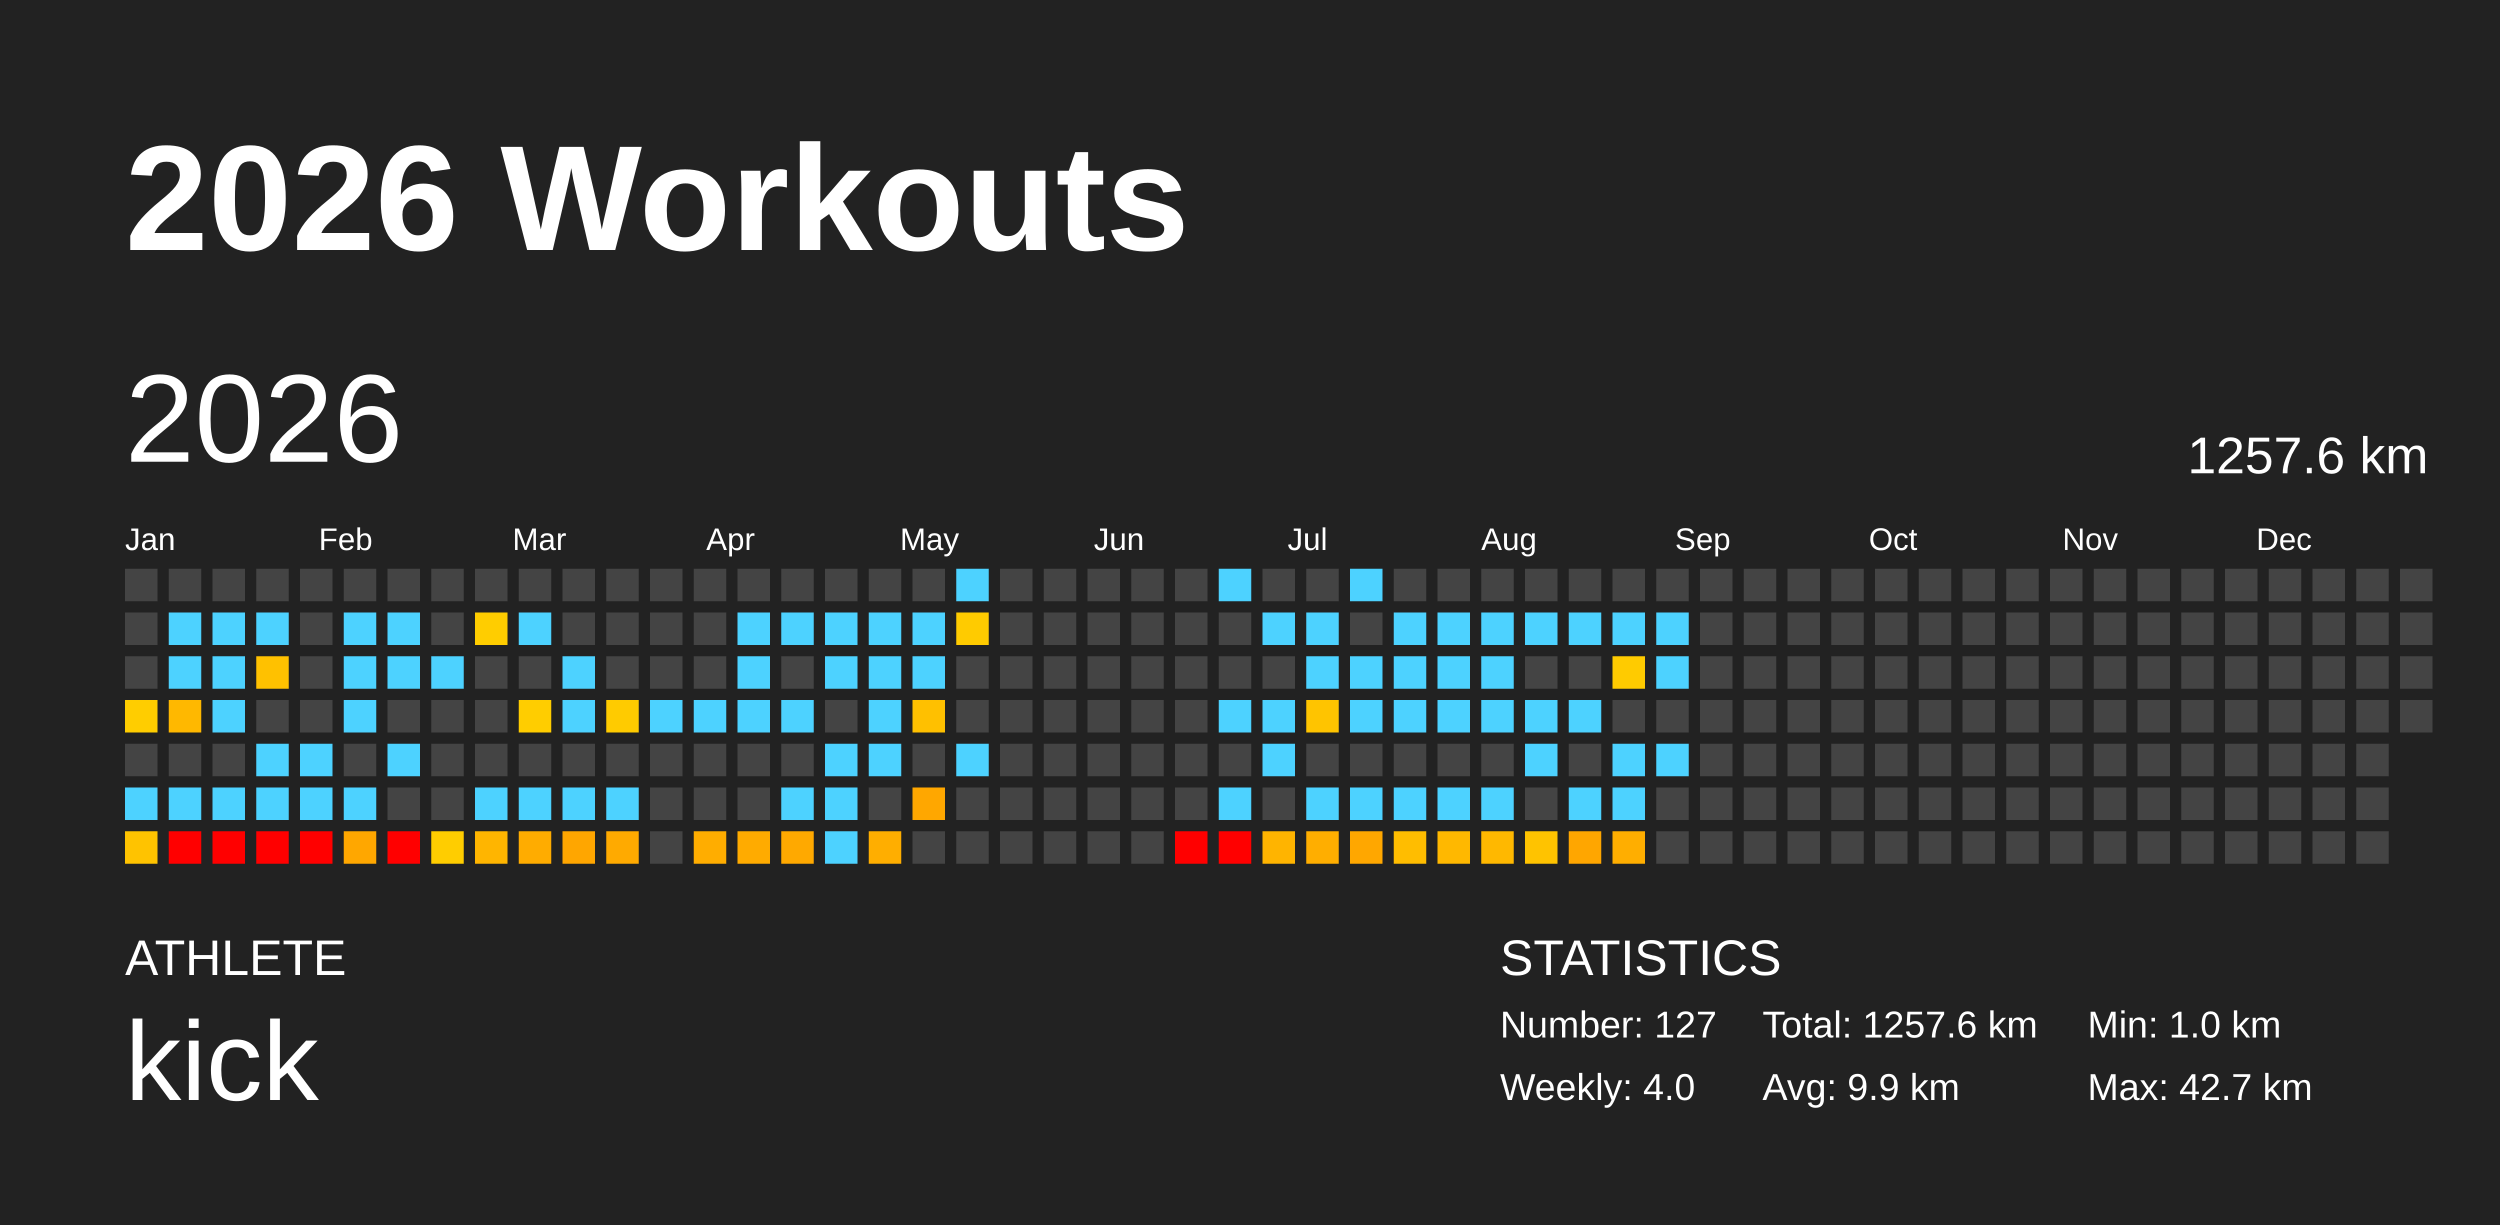
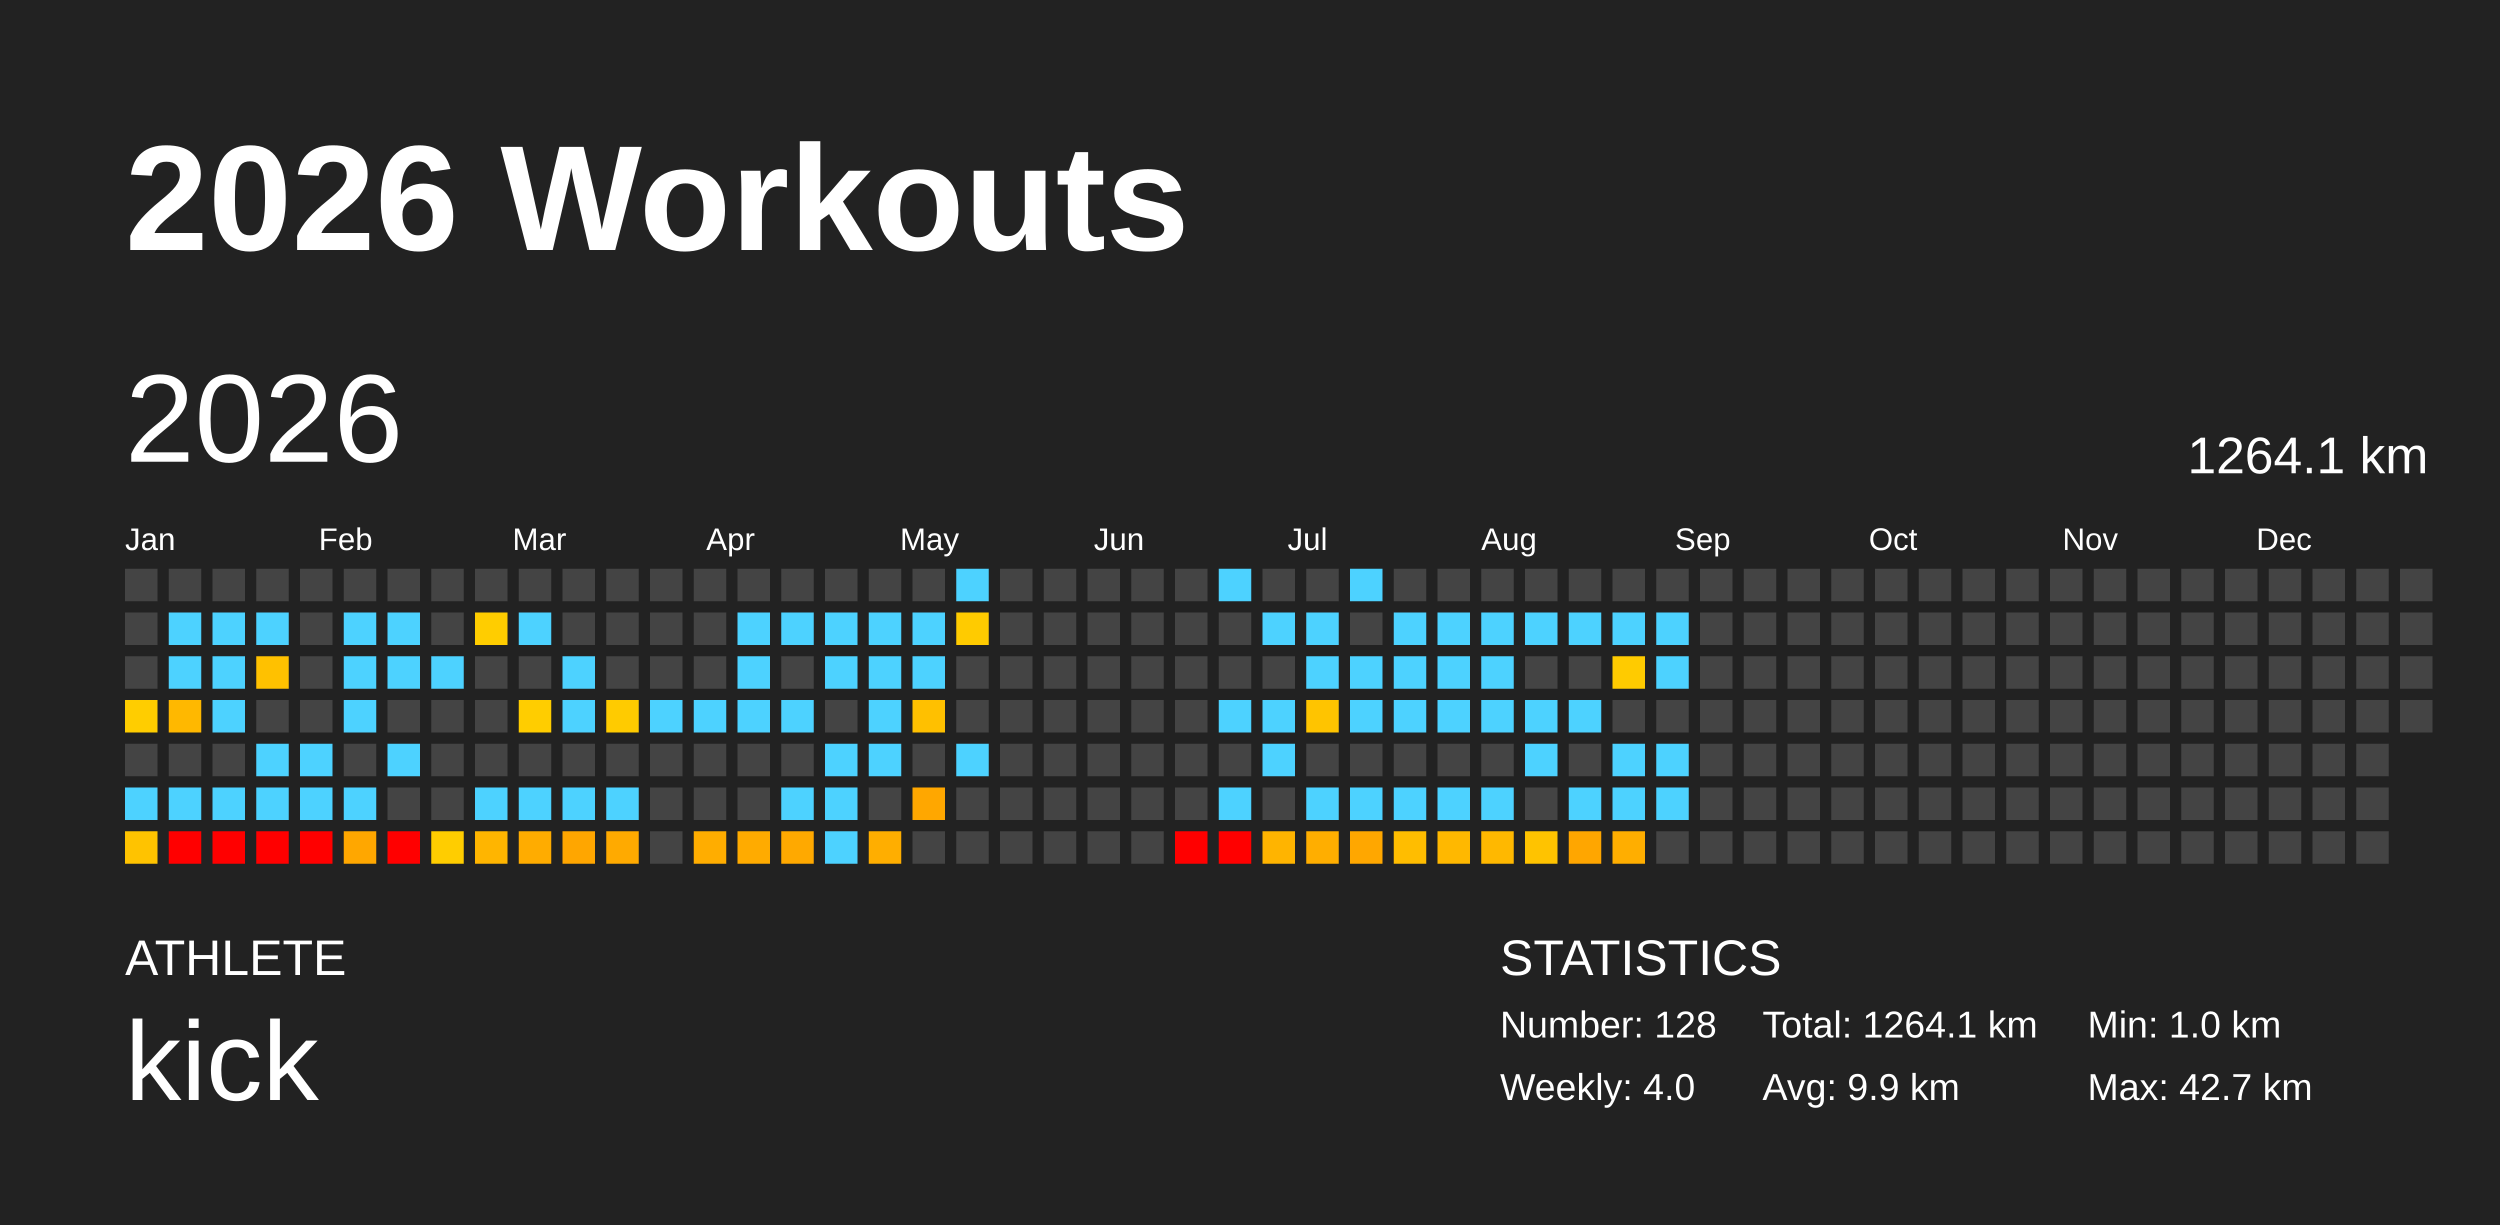
<svg xmlns="http://www.w3.org/2000/svg" baseProfile="full" height="98mm" version="1.1" viewBox="0,0,200,98" width="200mm">
  <defs />
  <rect fill="#222222" height="98" width="200" x="0" y="0" />
  <text fill="#FFFFFF" style="font-size:12px; font-family:Arial; font-weight:bold;" x="10" y="20">2026 Workouts</text>
  <text fill="#FFFFFF" style="font-size:4px; font-family:Arial" x="10" y="78">ATHLETE</text>
  <text fill="#FFFFFF" style="font-size:9px; font-family:Arial" x="10" y="88">kick</text>
  <text fill="#FFFFFF" style="font-size:4px; font-family:Arial" x="120" y="78">STATISTICS</text>
-   <text fill="#FFFFFF" style="font-size:3px; font-family:Arial" x="120" y="83">Number: 127</text>
+   <text fill="#FFFFFF" style="font-size:3px; font-family:Arial" x="120" y="83">Number: 128</text>
  <text fill="#FFFFFF" style="font-size:3px; font-family:Arial" x="120" y="88">Weekly: 4.0</text>
-   <text fill="#FFFFFF" style="font-size:3px; font-family:Arial" x="141" y="83">Total: 1257.6 km</text>
+   <text fill="#FFFFFF" style="font-size:3px; font-family:Arial" x="141" y="83">Total: 1264.1 km</text>
  <text fill="#FFFFFF" style="font-size:3px; font-family:Arial" x="141" y="88">Avg: 9.9 km</text>
  <text fill="#FFFFFF" style="font-size:3px; font-family:Arial" x="167" y="83">Min: 1.0 km</text>
  <text fill="#FFFFFF" style="font-size:3px; font-family:Arial" x="167" y="88">Max: 42.7 km</text>
  <text dominant-baseline="hanging" fill="#FFFFFF" style="font-size:10.0px; font-family:Arial;" x="10" y="30">2026</text>
-   <text dominant-baseline="hanging" fill="#FFFFFF" style="font-size:4.125px; font-family:Arial;" x="175" y="35">1257.6 km</text>
+   <text dominant-baseline="hanging" fill="#FFFFFF" style="font-size:4.125px; font-family:Arial;" x="175" y="35">1264.1 km</text>
  <text fill="#FFFFFF" style="font-size:2.5px; font-family:Arial" x="10.0" y="44">Jan</text>
  <text fill="#FFFFFF" style="font-size:2.5px; font-family:Arial" x="25.5" y="44">Feb</text>
  <text fill="#FFFFFF" style="font-size:2.5px; font-family:Arial" x="41.0" y="44">Mar</text>
  <text fill="#FFFFFF" style="font-size:2.5px; font-family:Arial" x="56.5" y="44">Apr</text>
  <text fill="#FFFFFF" style="font-size:2.5px; font-family:Arial" x="72.0" y="44">May</text>
  <text fill="#FFFFFF" style="font-size:2.5px; font-family:Arial" x="87.5" y="44">Jun</text>
  <text fill="#FFFFFF" style="font-size:2.5px; font-family:Arial" x="103.0" y="44">Jul</text>
  <text fill="#FFFFFF" style="font-size:2.5px; font-family:Arial" x="118.5" y="44">Aug</text>
  <text fill="#FFFFFF" style="font-size:2.5px; font-family:Arial" x="134.0" y="44">Sep</text>
  <text fill="#FFFFFF" style="font-size:2.5px; font-family:Arial" x="149.5" y="44">Oct</text>
  <text fill="#FFFFFF" style="font-size:2.5px; font-family:Arial" x="165.0" y="44">Nov</text>
  <text fill="#FFFFFF" style="font-size:2.5px; font-family:Arial" x="180.5" y="44">Dec</text>
  <rect fill="#444444" height="2.6" width="2.6" x="10.0" y="45.5" />
  <rect fill="#444444" height="2.6" width="2.6" x="10.0" y="49.0" />
  <rect fill="#444444" height="2.6" width="2.6" x="10.0" y="52.5" />
  <rect fill="#ffcd00" height="2.6" width="2.6" x="10.0" y="56.0" />
  <rect fill="#444444" height="2.6" width="2.6" x="10.0" y="59.5" />
  <rect fill="#4dd2ff" height="2.6" width="2.6" x="10.0" y="63.0" />
  <rect fill="#ffc300" height="2.6" width="2.6" x="10.0" y="66.5" />
  <rect fill="#444444" height="2.6" width="2.6" x="13.5" y="45.5" />
  <rect fill="#4dd2ff" height="2.6" width="2.6" x="13.5" y="49.0" />
  <rect fill="#4dd2ff" height="2.6" width="2.6" x="13.5" y="52.5" />
  <rect fill="#ffb800" height="2.6" width="2.6" x="13.5" y="56.0" />
  <rect fill="#444444" height="2.6" width="2.6" x="13.5" y="59.5" />
  <rect fill="#4dd2ff" height="2.6" width="2.6" x="13.5" y="63.0" />
  <rect fill="red" height="2.6" width="2.6" x="13.5" y="66.5" />
  <rect fill="#444444" height="2.6" width="2.6" x="17.0" y="45.5" />
  <rect fill="#4dd2ff" height="2.6" width="2.6" x="17.0" y="49.0" />
  <rect fill="#4dd2ff" height="2.6" width="2.6" x="17.0" y="52.5" />
  <rect fill="#4dd2ff" height="2.6" width="2.6" x="17.0" y="56.0" />
  <rect fill="#444444" height="2.6" width="2.6" x="17.0" y="59.5" />
  <rect fill="#4dd2ff" height="2.6" width="2.6" x="17.0" y="63.0" />
  <rect fill="red" height="2.6" width="2.6" x="17.0" y="66.5" />
  <rect fill="#444444" height="2.6" width="2.6" x="20.5" y="45.5" />
  <rect fill="#4dd2ff" height="2.6" width="2.6" x="20.5" y="49.0" />
  <rect fill="#ffc100" height="2.6" width="2.6" x="20.5" y="52.5" />
  <rect fill="#444444" height="2.6" width="2.6" x="20.5" y="56.0" />
  <rect fill="#4dd2ff" height="2.6" width="2.6" x="20.5" y="59.5" />
  <rect fill="#4dd2ff" height="2.6" width="2.6" x="20.5" y="63.0" />
  <rect fill="red" height="2.6" width="2.6" x="20.5" y="66.5" />
  <rect fill="#444444" height="2.6" width="2.6" x="24.0" y="45.5" />
  <rect fill="#444444" height="2.6" width="2.6" x="24.0" y="49.0" />
  <rect fill="#444444" height="2.6" width="2.6" x="24.0" y="52.5" />
  <rect fill="#444444" height="2.6" width="2.6" x="24.0" y="56.0" />
  <rect fill="#4dd2ff" height="2.6" width="2.6" x="24.0" y="59.5" />
  <rect fill="#4dd2ff" height="2.6" width="2.6" x="24.0" y="63.0" />
  <rect fill="red" height="2.6" width="2.6" x="24.0" y="66.5" />
  <rect fill="#444444" height="2.6" width="2.6" x="27.5" y="45.5" />
  <rect fill="#4dd2ff" height="2.6" width="2.6" x="27.5" y="49.0" />
  <rect fill="#4dd2ff" height="2.6" width="2.6" x="27.5" y="52.5" />
  <rect fill="#4dd2ff" height="2.6" width="2.6" x="27.5" y="56.0" />
  <rect fill="#444444" height="2.6" width="2.6" x="27.5" y="59.5" />
  <rect fill="#4dd2ff" height="2.6" width="2.6" x="27.5" y="63.0" />
  <rect fill="#ffa700" height="2.6" width="2.6" x="27.5" y="66.5" />
  <rect fill="#444444" height="2.6" width="2.6" x="31.0" y="45.5" />
  <rect fill="#4dd2ff" height="2.6" width="2.6" x="31.0" y="49.0" />
  <rect fill="#4dd2ff" height="2.6" width="2.6" x="31.0" y="52.5" />
  <rect fill="#444444" height="2.6" width="2.6" x="31.0" y="56.0" />
  <rect fill="#4dd2ff" height="2.6" width="2.6" x="31.0" y="59.5" />
  <rect fill="#444444" height="2.6" width="2.6" x="31.0" y="63.0" />
  <rect fill="red" height="2.6" width="2.6" x="31.0" y="66.5" />
  <rect fill="#444444" height="2.6" width="2.6" x="34.5" y="45.5" />
  <rect fill="#444444" height="2.6" width="2.6" x="34.5" y="49.0" />
  <rect fill="#4dd2ff" height="2.6" width="2.6" x="34.5" y="52.5" />
  <rect fill="#444444" height="2.6" width="2.6" x="34.5" y="56.0" />
  <rect fill="#444444" height="2.6" width="2.6" x="34.5" y="59.5" />
  <rect fill="#444444" height="2.6" width="2.6" x="34.5" y="63.0" />
  <rect fill="#ffcd00" height="2.6" width="2.6" x="34.5" y="66.5" />
  <rect fill="#444444" height="2.6" width="2.6" x="38.0" y="45.5" />
  <rect fill="#ffcd00" height="2.6" width="2.6" x="38.0" y="49.0" />
  <rect fill="#444444" height="2.6" width="2.6" x="38.0" y="52.5" />
  <rect fill="#444444" height="2.6" width="2.6" x="38.0" y="56.0" />
  <rect fill="#444444" height="2.6" width="2.6" x="38.0" y="59.5" />
  <rect fill="#4dd2ff" height="2.6" width="2.6" x="38.0" y="63.0" />
  <rect fill="#ffb500" height="2.6" width="2.6" x="38.0" y="66.5" />
  <rect fill="#444444" height="2.6" width="2.6" x="41.5" y="45.5" />
  <rect fill="#4dd2ff" height="2.6" width="2.6" x="41.5" y="49.0" />
  <rect fill="#444444" height="2.6" width="2.6" x="41.5" y="52.5" />
  <rect fill="#ffcd00" height="2.6" width="2.6" x="41.5" y="56.0" />
  <rect fill="#444444" height="2.6" width="2.6" x="41.5" y="59.5" />
  <rect fill="#4dd2ff" height="2.6" width="2.6" x="41.5" y="63.0" />
  <rect fill="#ffac00" height="2.6" width="2.6" x="41.5" y="66.5" />
  <rect fill="#444444" height="2.6" width="2.6" x="45.0" y="45.5" />
  <rect fill="#444444" height="2.6" width="2.6" x="45.0" y="49.0" />
  <rect fill="#4dd2ff" height="2.6" width="2.6" x="45.0" y="52.5" />
  <rect fill="#4dd2ff" height="2.6" width="2.6" x="45.0" y="56.0" />
  <rect fill="#444444" height="2.6" width="2.6" x="45.0" y="59.5" />
  <rect fill="#4dd2ff" height="2.6" width="2.6" x="45.0" y="63.0" />
  <rect fill="#ffa600" height="2.6" width="2.6" x="45.0" y="66.5" />
  <rect fill="#444444" height="2.6" width="2.6" x="48.5" y="45.5" />
  <rect fill="#444444" height="2.6" width="2.6" x="48.5" y="49.0" />
  <rect fill="#444444" height="2.6" width="2.6" x="48.5" y="52.5" />
  <rect fill="#ffcb00" height="2.6" width="2.6" x="48.5" y="56.0" />
  <rect fill="#444444" height="2.6" width="2.6" x="48.5" y="59.5" />
  <rect fill="#4dd2ff" height="2.6" width="2.6" x="48.5" y="63.0" />
  <rect fill="#ffaa00" height="2.6" width="2.6" x="48.5" y="66.5" />
  <rect fill="#444444" height="2.6" width="2.6" x="52.0" y="45.5" />
  <rect fill="#444444" height="2.6" width="2.6" x="52.0" y="49.0" />
  <rect fill="#444444" height="2.6" width="2.6" x="52.0" y="52.5" />
  <rect fill="#4dd2ff" height="2.6" width="2.6" x="52.0" y="56.0" />
  <rect fill="#444444" height="2.6" width="2.6" x="52.0" y="59.5" />
  <rect fill="#444444" height="2.6" width="2.6" x="52.0" y="63.0" />
  <rect fill="#444444" height="2.6" width="2.6" x="52.0" y="66.5" />
  <rect fill="#444444" height="2.6" width="2.6" x="55.5" y="45.5" />
  <rect fill="#444444" height="2.6" width="2.6" x="55.5" y="49.0" />
  <rect fill="#444444" height="2.6" width="2.6" x="55.5" y="52.5" />
  <rect fill="#4dd2ff" height="2.6" width="2.6" x="55.5" y="56.0" />
  <rect fill="#444444" height="2.6" width="2.6" x="55.5" y="59.5" />
  <rect fill="#444444" height="2.6" width="2.6" x="55.5" y="63.0" />
  <rect fill="#ffad00" height="2.6" width="2.6" x="55.5" y="66.5" />
  <rect fill="#444444" height="2.6" width="2.6" x="59.0" y="45.5" />
  <rect fill="#4dd2ff" height="2.6" width="2.6" x="59.0" y="49.0" />
  <rect fill="#4dd2ff" height="2.6" width="2.6" x="59.0" y="52.5" />
  <rect fill="#4dd2ff" height="2.6" width="2.6" x="59.0" y="56.0" />
  <rect fill="#444444" height="2.6" width="2.6" x="59.0" y="59.5" />
  <rect fill="#444444" height="2.6" width="2.6" x="59.0" y="63.0" />
  <rect fill="#ffab00" height="2.6" width="2.6" x="59.0" y="66.5" />
  <rect fill="#444444" height="2.6" width="2.6" x="62.5" y="45.5" />
  <rect fill="#4dd2ff" height="2.6" width="2.6" x="62.5" y="49.0" />
  <rect fill="#444444" height="2.6" width="2.6" x="62.5" y="52.5" />
  <rect fill="#4dd2ff" height="2.6" width="2.6" x="62.5" y="56.0" />
  <rect fill="#444444" height="2.6" width="2.6" x="62.5" y="59.5" />
  <rect fill="#4dd2ff" height="2.6" width="2.6" x="62.5" y="63.0" />
  <rect fill="#ffa900" height="2.6" width="2.6" x="62.5" y="66.5" />
  <rect fill="#444444" height="2.6" width="2.6" x="66.0" y="45.5" />
  <rect fill="#4dd2ff" height="2.6" width="2.6" x="66.0" y="49.0" />
  <rect fill="#4dd2ff" height="2.6" width="2.6" x="66.0" y="52.5" />
  <rect fill="#444444" height="2.6" width="2.6" x="66.0" y="56.0" />
  <rect fill="#4dd2ff" height="2.6" width="2.6" x="66.0" y="59.5" />
  <rect fill="#4dd2ff" height="2.6" width="2.6" x="66.0" y="63.0" />
  <rect fill="#4dd2ff" height="2.6" width="2.6" x="66.0" y="66.5" />
  <rect fill="#444444" height="2.6" width="2.6" x="69.5" y="45.5" />
  <rect fill="#4dd2ff" height="2.6" width="2.6" x="69.5" y="49.0" />
  <rect fill="#4dd2ff" height="2.6" width="2.6" x="69.5" y="52.5" />
  <rect fill="#4dd2ff" height="2.6" width="2.6" x="69.5" y="56.0" />
  <rect fill="#4dd2ff" height="2.6" width="2.6" x="69.5" y="59.5" />
  <rect fill="#444444" height="2.6" width="2.6" x="69.5" y="63.0" />
  <rect fill="#ffae00" height="2.6" width="2.6" x="69.5" y="66.5" />
  <rect fill="#444444" height="2.6" width="2.6" x="73.0" y="45.5" />
  <rect fill="#4dd2ff" height="2.6" width="2.6" x="73.0" y="49.0" />
  <rect fill="#4dd2ff" height="2.6" width="2.6" x="73.0" y="52.5" />
  <rect fill="#ffc000" height="2.6" width="2.6" x="73.0" y="56.0" />
  <rect fill="#444444" height="2.6" width="2.6" x="73.0" y="59.5" />
  <rect fill="#ffa700" height="2.6" width="2.6" x="73.0" y="63.0" />
  <rect fill="#444444" height="2.6" width="2.6" x="73.0" y="66.5" />
  <rect fill="#4dd2ff" height="2.6" width="2.6" x="76.5" y="45.5" />
  <rect fill="#ffcb00" height="2.6" width="2.6" x="76.5" y="49.0" />
  <rect fill="#444444" height="2.6" width="2.6" x="76.5" y="52.5" />
  <rect fill="#444444" height="2.6" width="2.6" x="76.5" y="56.0" />
  <rect fill="#4dd2ff" height="2.6" width="2.6" x="76.5" y="59.5" />
  <rect fill="#444444" height="2.6" width="2.6" x="76.5" y="63.0" />
  <rect fill="#444444" height="2.6" width="2.6" x="76.5" y="66.5" />
  <rect fill="#444444" height="2.6" width="2.6" x="80.0" y="45.5" />
  <rect fill="#444444" height="2.6" width="2.6" x="80.0" y="49.0" />
  <rect fill="#444444" height="2.6" width="2.6" x="80.0" y="52.5" />
  <rect fill="#444444" height="2.6" width="2.6" x="80.0" y="56.0" />
  <rect fill="#444444" height="2.6" width="2.6" x="80.0" y="59.5" />
  <rect fill="#444444" height="2.6" width="2.6" x="80.0" y="63.0" />
  <rect fill="#444444" height="2.6" width="2.6" x="80.0" y="66.5" />
  <rect fill="#444444" height="2.6" width="2.6" x="83.5" y="45.5" />
  <rect fill="#444444" height="2.6" width="2.6" x="83.5" y="49.0" />
  <rect fill="#444444" height="2.6" width="2.6" x="83.5" y="52.5" />
  <rect fill="#444444" height="2.6" width="2.6" x="83.5" y="56.0" />
  <rect fill="#444444" height="2.6" width="2.6" x="83.5" y="59.5" />
  <rect fill="#444444" height="2.6" width="2.6" x="83.5" y="63.0" />
  <rect fill="#444444" height="2.6" width="2.6" x="83.5" y="66.5" />
  <rect fill="#444444" height="2.6" width="2.6" x="87.0" y="45.5" />
  <rect fill="#444444" height="2.6" width="2.6" x="87.0" y="49.0" />
  <rect fill="#444444" height="2.6" width="2.6" x="87.0" y="52.5" />
  <rect fill="#444444" height="2.6" width="2.6" x="87.0" y="56.0" />
  <rect fill="#444444" height="2.6" width="2.6" x="87.0" y="59.5" />
  <rect fill="#444444" height="2.6" width="2.6" x="87.0" y="63.0" />
  <rect fill="#444444" height="2.6" width="2.6" x="87.0" y="66.5" />
  <rect fill="#444444" height="2.6" width="2.6" x="90.5" y="45.5" />
  <rect fill="#444444" height="2.6" width="2.6" x="90.5" y="49.0" />
  <rect fill="#444444" height="2.6" width="2.6" x="90.5" y="52.5" />
  <rect fill="#444444" height="2.6" width="2.6" x="90.5" y="56.0" />
  <rect fill="#444444" height="2.6" width="2.6" x="90.5" y="59.5" />
  <rect fill="#444444" height="2.6" width="2.6" x="90.5" y="63.0" />
  <rect fill="#444444" height="2.6" width="2.6" x="90.5" y="66.5" />
  <rect fill="#444444" height="2.6" width="2.6" x="94.0" y="45.5" />
  <rect fill="#444444" height="2.6" width="2.6" x="94.0" y="49.0" />
  <rect fill="#444444" height="2.6" width="2.6" x="94.0" y="52.5" />
  <rect fill="#444444" height="2.6" width="2.6" x="94.0" y="56.0" />
  <rect fill="#444444" height="2.6" width="2.6" x="94.0" y="59.5" />
  <rect fill="#444444" height="2.6" width="2.6" x="94.0" y="63.0" />
  <rect fill="red" height="2.6" width="2.6" x="94.0" y="66.5" />
  <rect fill="#4dd2ff" height="2.6" width="2.6" x="97.5" y="45.5" />
  <rect fill="#444444" height="2.6" width="2.6" x="97.5" y="49.0" />
  <rect fill="#444444" height="2.6" width="2.6" x="97.5" y="52.5" />
  <rect fill="#4dd2ff" height="2.6" width="2.6" x="97.5" y="56.0" />
  <rect fill="#444444" height="2.6" width="2.6" x="97.5" y="59.5" />
  <rect fill="#4dd2ff" height="2.6" width="2.6" x="97.5" y="63.0" />
  <rect fill="red" height="2.6" width="2.6" x="97.5" y="66.5" />
  <rect fill="#444444" height="2.6" width="2.6" x="101.0" y="45.5" />
  <rect fill="#4dd2ff" height="2.6" width="2.6" x="101.0" y="49.0" />
  <rect fill="#444444" height="2.6" width="2.6" x="101.0" y="52.5" />
  <rect fill="#4dd2ff" height="2.6" width="2.6" x="101.0" y="56.0" />
  <rect fill="#4dd2ff" height="2.6" width="2.6" x="101.0" y="59.5" />
  <rect fill="#444444" height="2.6" width="2.6" x="101.0" y="63.0" />
  <rect fill="#ffb400" height="2.6" width="2.6" x="101.0" y="66.5" />
  <rect fill="#444444" height="2.6" width="2.6" x="104.5" y="45.5" />
  <rect fill="#4dd2ff" height="2.6" width="2.6" x="104.5" y="49.0" />
  <rect fill="#4dd2ff" height="2.6" width="2.6" x="104.5" y="52.5" />
  <rect fill="#ffc400" height="2.6" width="2.6" x="104.5" y="56.0" />
  <rect fill="#444444" height="2.6" width="2.6" x="104.5" y="59.5" />
  <rect fill="#4dd2ff" height="2.6" width="2.6" x="104.5" y="63.0" />
  <rect fill="#ffae00" height="2.6" width="2.6" x="104.5" y="66.5" />
  <rect fill="#4dd2ff" height="2.6" width="2.6" x="108.0" y="45.5" />
  <rect fill="#444444" height="2.6" width="2.6" x="108.0" y="49.0" />
  <rect fill="#4dd2ff" height="2.6" width="2.6" x="108.0" y="52.5" />
  <rect fill="#4dd2ff" height="2.6" width="2.6" x="108.0" y="56.0" />
  <rect fill="#444444" height="2.6" width="2.6" x="108.0" y="59.5" />
  <rect fill="#4dd2ff" height="2.6" width="2.6" x="108.0" y="63.0" />
  <rect fill="#ffa700" height="2.6" width="2.6" x="108.0" y="66.5" />
  <rect fill="#444444" height="2.6" width="2.6" x="111.5" y="45.5" />
  <rect fill="#4dd2ff" height="2.6" width="2.6" x="111.5" y="49.0" />
  <rect fill="#4dd2ff" height="2.6" width="2.6" x="111.5" y="52.5" />
  <rect fill="#4dd2ff" height="2.6" width="2.6" x="111.5" y="56.0" />
  <rect fill="#444444" height="2.6" width="2.6" x="111.5" y="59.5" />
  <rect fill="#4dd2ff" height="2.6" width="2.6" x="111.5" y="63.0" />
  <rect fill="#ffbd00" height="2.6" width="2.6" x="111.5" y="66.5" />
  <rect fill="#444444" height="2.6" width="2.6" x="115.0" y="45.5" />
  <rect fill="#4dd2ff" height="2.6" width="2.6" x="115.0" y="49.0" />
  <rect fill="#4dd2ff" height="2.6" width="2.6" x="115.0" y="52.5" />
  <rect fill="#4dd2ff" height="2.6" width="2.6" x="115.0" y="56.0" />
  <rect fill="#444444" height="2.6" width="2.6" x="115.0" y="59.5" />
  <rect fill="#4dd2ff" height="2.6" width="2.6" x="115.0" y="63.0" />
  <rect fill="#ffb800" height="2.6" width="2.6" x="115.0" y="66.5" />
  <rect fill="#444444" height="2.6" width="2.6" x="118.5" y="45.5" />
  <rect fill="#4dd2ff" height="2.6" width="2.6" x="118.5" y="49.0" />
  <rect fill="#4dd2ff" height="2.6" width="2.6" x="118.5" y="52.5" />
  <rect fill="#4dd2ff" height="2.6" width="2.6" x="118.5" y="56.0" />
  <rect fill="#444444" height="2.6" width="2.6" x="118.5" y="59.5" />
  <rect fill="#4dd2ff" height="2.6" width="2.6" x="118.5" y="63.0" />
  <rect fill="#ffb800" height="2.6" width="2.6" x="118.5" y="66.5" />
  <rect fill="#444444" height="2.6" width="2.6" x="122.0" y="45.5" />
  <rect fill="#4dd2ff" height="2.6" width="2.6" x="122.0" y="49.0" />
  <rect fill="#444444" height="2.6" width="2.6" x="122.0" y="52.5" />
  <rect fill="#4dd2ff" height="2.6" width="2.6" x="122.0" y="56.0" />
  <rect fill="#4dd2ff" height="2.6" width="2.6" x="122.0" y="59.5" />
  <rect fill="#444444" height="2.6" width="2.6" x="122.0" y="63.0" />
  <rect fill="#ffc300" height="2.6" width="2.6" x="122.0" y="66.5" />
  <rect fill="#444444" height="2.6" width="2.6" x="125.5" y="45.5" />
  <rect fill="#4dd2ff" height="2.6" width="2.6" x="125.5" y="49.0" />
  <rect fill="#444444" height="2.6" width="2.6" x="125.5" y="52.5" />
  <rect fill="#4dd2ff" height="2.6" width="2.6" x="125.5" y="56.0" />
  <rect fill="#444444" height="2.6" width="2.6" x="125.5" y="59.5" />
  <rect fill="#4dd2ff" height="2.6" width="2.6" x="125.5" y="63.0" />
  <rect fill="#ffa600" height="2.6" width="2.6" x="125.5" y="66.5" />
  <rect fill="#444444" height="2.6" width="2.6" x="129.0" y="45.5" />
  <rect fill="#4dd2ff" height="2.6" width="2.6" x="129.0" y="49.0" />
  <rect fill="#ffcb00" height="2.6" width="2.6" x="129.0" y="52.5" />
  <rect fill="#444444" height="2.6" width="2.6" x="129.0" y="56.0" />
  <rect fill="#4dd2ff" height="2.6" width="2.6" x="129.0" y="59.5" />
  <rect fill="#4dd2ff" height="2.6" width="2.6" x="129.0" y="63.0" />
  <rect fill="#ffae00" height="2.6" width="2.6" x="129.0" y="66.5" />
  <rect fill="#444444" height="2.6" width="2.6" x="132.5" y="45.5" />
  <rect fill="#4dd2ff" height="2.6" width="2.6" x="132.5" y="49.0" />
  <rect fill="#4dd2ff" height="2.6" width="2.6" x="132.5" y="52.5" />
  <rect fill="#444444" height="2.6" width="2.6" x="132.5" y="56.0" />
  <rect fill="#4dd2ff" height="2.6" width="2.6" x="132.5" y="59.5" />
-   <rect fill="#444444" height="2.6" width="2.6" x="132.5" y="63.0" />
+   <rect fill="#4dd2ff" height="2.6" width="2.6" x="132.5" y="63.0" />
  <rect fill="#444444" height="2.6" width="2.6" x="132.5" y="66.5" />
  <rect fill="#444444" height="2.6" width="2.6" x="136.0" y="45.5" />
  <rect fill="#444444" height="2.6" width="2.6" x="136.0" y="49.0" />
  <rect fill="#444444" height="2.6" width="2.6" x="136.0" y="52.5" />
  <rect fill="#444444" height="2.6" width="2.6" x="136.0" y="56.0" />
  <rect fill="#444444" height="2.6" width="2.6" x="136.0" y="59.5" />
  <rect fill="#444444" height="2.6" width="2.6" x="136.0" y="63.0" />
  <rect fill="#444444" height="2.6" width="2.6" x="136.0" y="66.5" />
  <rect fill="#444444" height="2.6" width="2.6" x="139.5" y="45.5" />
  <rect fill="#444444" height="2.6" width="2.6" x="139.5" y="49.0" />
  <rect fill="#444444" height="2.6" width="2.6" x="139.5" y="52.5" />
  <rect fill="#444444" height="2.6" width="2.6" x="139.5" y="56.0" />
  <rect fill="#444444" height="2.6" width="2.6" x="139.5" y="59.5" />
  <rect fill="#444444" height="2.6" width="2.6" x="139.5" y="63.0" />
  <rect fill="#444444" height="2.6" width="2.6" x="139.5" y="66.5" />
  <rect fill="#444444" height="2.6" width="2.6" x="143.0" y="45.5" />
  <rect fill="#444444" height="2.6" width="2.6" x="143.0" y="49.0" />
  <rect fill="#444444" height="2.6" width="2.6" x="143.0" y="52.5" />
  <rect fill="#444444" height="2.6" width="2.6" x="143.0" y="56.0" />
  <rect fill="#444444" height="2.6" width="2.6" x="143.0" y="59.5" />
  <rect fill="#444444" height="2.6" width="2.6" x="143.0" y="63.0" />
  <rect fill="#444444" height="2.6" width="2.6" x="143.0" y="66.5" />
  <rect fill="#444444" height="2.6" width="2.6" x="146.5" y="45.5" />
  <rect fill="#444444" height="2.6" width="2.6" x="146.5" y="49.0" />
  <rect fill="#444444" height="2.6" width="2.6" x="146.5" y="52.5" />
  <rect fill="#444444" height="2.6" width="2.6" x="146.5" y="56.0" />
  <rect fill="#444444" height="2.6" width="2.6" x="146.5" y="59.5" />
  <rect fill="#444444" height="2.6" width="2.6" x="146.5" y="63.0" />
  <rect fill="#444444" height="2.6" width="2.6" x="146.5" y="66.5" />
  <rect fill="#444444" height="2.6" width="2.6" x="150.0" y="45.5" />
  <rect fill="#444444" height="2.6" width="2.6" x="150.0" y="49.0" />
  <rect fill="#444444" height="2.6" width="2.6" x="150.0" y="52.5" />
  <rect fill="#444444" height="2.6" width="2.6" x="150.0" y="56.0" />
  <rect fill="#444444" height="2.6" width="2.6" x="150.0" y="59.5" />
  <rect fill="#444444" height="2.6" width="2.6" x="150.0" y="63.0" />
  <rect fill="#444444" height="2.6" width="2.6" x="150.0" y="66.5" />
  <rect fill="#444444" height="2.6" width="2.6" x="153.5" y="45.5" />
  <rect fill="#444444" height="2.6" width="2.6" x="153.5" y="49.0" />
  <rect fill="#444444" height="2.6" width="2.6" x="153.5" y="52.5" />
  <rect fill="#444444" height="2.6" width="2.6" x="153.5" y="56.0" />
  <rect fill="#444444" height="2.6" width="2.6" x="153.5" y="59.5" />
  <rect fill="#444444" height="2.6" width="2.6" x="153.5" y="63.0" />
  <rect fill="#444444" height="2.6" width="2.6" x="153.5" y="66.5" />
  <rect fill="#444444" height="2.6" width="2.6" x="157.0" y="45.5" />
  <rect fill="#444444" height="2.6" width="2.6" x="157.0" y="49.0" />
  <rect fill="#444444" height="2.6" width="2.6" x="157.0" y="52.5" />
  <rect fill="#444444" height="2.6" width="2.6" x="157.0" y="56.0" />
  <rect fill="#444444" height="2.6" width="2.6" x="157.0" y="59.5" />
  <rect fill="#444444" height="2.6" width="2.6" x="157.0" y="63.0" />
  <rect fill="#444444" height="2.6" width="2.6" x="157.0" y="66.5" />
  <rect fill="#444444" height="2.6" width="2.6" x="160.5" y="45.5" />
  <rect fill="#444444" height="2.6" width="2.6" x="160.5" y="49.0" />
  <rect fill="#444444" height="2.6" width="2.6" x="160.5" y="52.5" />
  <rect fill="#444444" height="2.6" width="2.6" x="160.5" y="56.0" />
  <rect fill="#444444" height="2.6" width="2.6" x="160.5" y="59.5" />
  <rect fill="#444444" height="2.6" width="2.6" x="160.5" y="63.0" />
  <rect fill="#444444" height="2.6" width="2.6" x="160.5" y="66.5" />
  <rect fill="#444444" height="2.6" width="2.6" x="164.0" y="45.5" />
  <rect fill="#444444" height="2.6" width="2.6" x="164.0" y="49.0" />
  <rect fill="#444444" height="2.6" width="2.6" x="164.0" y="52.5" />
  <rect fill="#444444" height="2.6" width="2.6" x="164.0" y="56.0" />
  <rect fill="#444444" height="2.6" width="2.6" x="164.0" y="59.5" />
  <rect fill="#444444" height="2.6" width="2.6" x="164.0" y="63.0" />
  <rect fill="#444444" height="2.6" width="2.6" x="164.0" y="66.5" />
  <rect fill="#444444" height="2.6" width="2.6" x="167.5" y="45.5" />
  <rect fill="#444444" height="2.6" width="2.6" x="167.5" y="49.0" />
  <rect fill="#444444" height="2.6" width="2.6" x="167.5" y="52.5" />
  <rect fill="#444444" height="2.6" width="2.6" x="167.5" y="56.0" />
  <rect fill="#444444" height="2.6" width="2.6" x="167.5" y="59.5" />
  <rect fill="#444444" height="2.6" width="2.6" x="167.5" y="63.0" />
  <rect fill="#444444" height="2.6" width="2.6" x="167.5" y="66.5" />
  <rect fill="#444444" height="2.6" width="2.6" x="171.0" y="45.5" />
  <rect fill="#444444" height="2.6" width="2.6" x="171.0" y="49.0" />
  <rect fill="#444444" height="2.6" width="2.6" x="171.0" y="52.5" />
  <rect fill="#444444" height="2.6" width="2.6" x="171.0" y="56.0" />
  <rect fill="#444444" height="2.6" width="2.6" x="171.0" y="59.5" />
  <rect fill="#444444" height="2.6" width="2.6" x="171.0" y="63.0" />
  <rect fill="#444444" height="2.6" width="2.6" x="171.0" y="66.5" />
  <rect fill="#444444" height="2.6" width="2.6" x="174.5" y="45.5" />
  <rect fill="#444444" height="2.6" width="2.6" x="174.5" y="49.0" />
  <rect fill="#444444" height="2.6" width="2.6" x="174.5" y="52.5" />
  <rect fill="#444444" height="2.6" width="2.6" x="174.5" y="56.0" />
  <rect fill="#444444" height="2.6" width="2.6" x="174.5" y="59.5" />
  <rect fill="#444444" height="2.6" width="2.6" x="174.5" y="63.0" />
  <rect fill="#444444" height="2.6" width="2.6" x="174.5" y="66.5" />
  <rect fill="#444444" height="2.6" width="2.6" x="178.0" y="45.5" />
  <rect fill="#444444" height="2.6" width="2.6" x="178.0" y="49.0" />
  <rect fill="#444444" height="2.6" width="2.6" x="178.0" y="52.5" />
  <rect fill="#444444" height="2.6" width="2.6" x="178.0" y="56.0" />
  <rect fill="#444444" height="2.6" width="2.6" x="178.0" y="59.5" />
  <rect fill="#444444" height="2.6" width="2.6" x="178.0" y="63.0" />
  <rect fill="#444444" height="2.6" width="2.6" x="178.0" y="66.5" />
  <rect fill="#444444" height="2.6" width="2.6" x="181.5" y="45.5" />
  <rect fill="#444444" height="2.6" width="2.6" x="181.5" y="49.0" />
  <rect fill="#444444" height="2.6" width="2.6" x="181.5" y="52.5" />
  <rect fill="#444444" height="2.6" width="2.6" x="181.5" y="56.0" />
  <rect fill="#444444" height="2.6" width="2.6" x="181.5" y="59.5" />
  <rect fill="#444444" height="2.6" width="2.6" x="181.5" y="63.0" />
  <rect fill="#444444" height="2.6" width="2.6" x="181.5" y="66.5" />
  <rect fill="#444444" height="2.6" width="2.6" x="185.0" y="45.5" />
  <rect fill="#444444" height="2.6" width="2.6" x="185.0" y="49.0" />
  <rect fill="#444444" height="2.6" width="2.6" x="185.0" y="52.5" />
  <rect fill="#444444" height="2.6" width="2.6" x="185.0" y="56.0" />
  <rect fill="#444444" height="2.6" width="2.6" x="185.0" y="59.5" />
  <rect fill="#444444" height="2.6" width="2.6" x="185.0" y="63.0" />
  <rect fill="#444444" height="2.6" width="2.6" x="185.0" y="66.5" />
  <rect fill="#444444" height="2.6" width="2.6" x="188.5" y="45.5" />
  <rect fill="#444444" height="2.6" width="2.6" x="188.5" y="49.0" />
  <rect fill="#444444" height="2.6" width="2.6" x="188.5" y="52.5" />
  <rect fill="#444444" height="2.6" width="2.6" x="188.5" y="56.0" />
  <rect fill="#444444" height="2.6" width="2.6" x="188.5" y="59.5" />
  <rect fill="#444444" height="2.6" width="2.6" x="188.5" y="63.0" />
  <rect fill="#444444" height="2.6" width="2.6" x="188.5" y="66.5" />
  <rect fill="#444444" height="2.6" width="2.6" x="192.0" y="45.5" />
  <rect fill="#444444" height="2.6" width="2.6" x="192.0" y="49.0" />
  <rect fill="#444444" height="2.6" width="2.6" x="192.0" y="52.5" />
  <rect fill="#444444" height="2.6" width="2.6" x="192.0" y="56.0" />
</svg>
